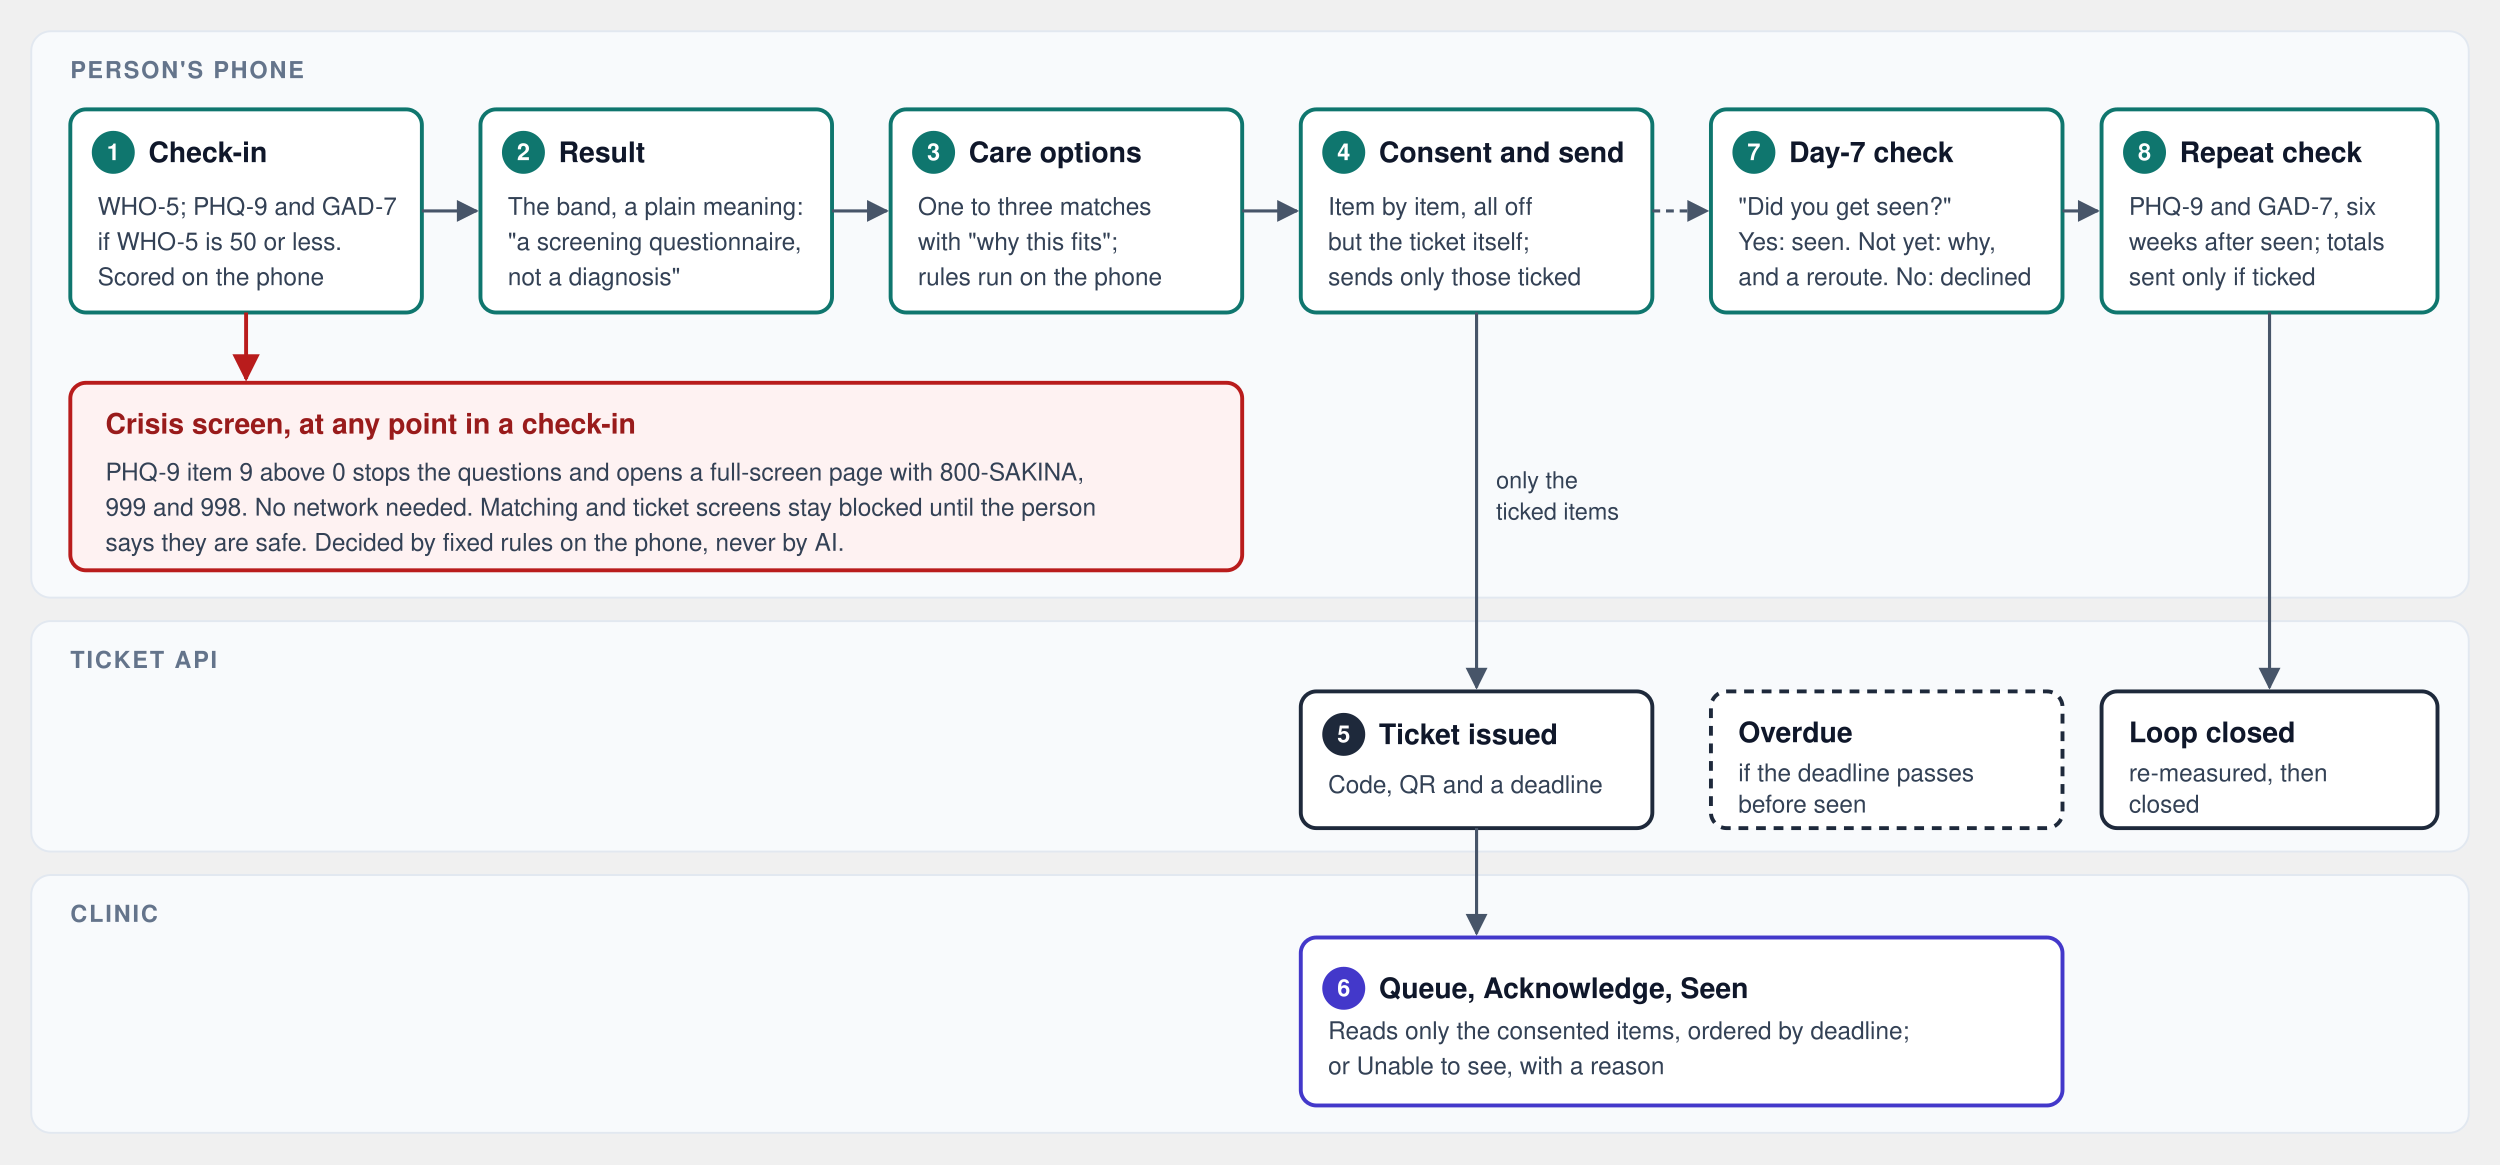
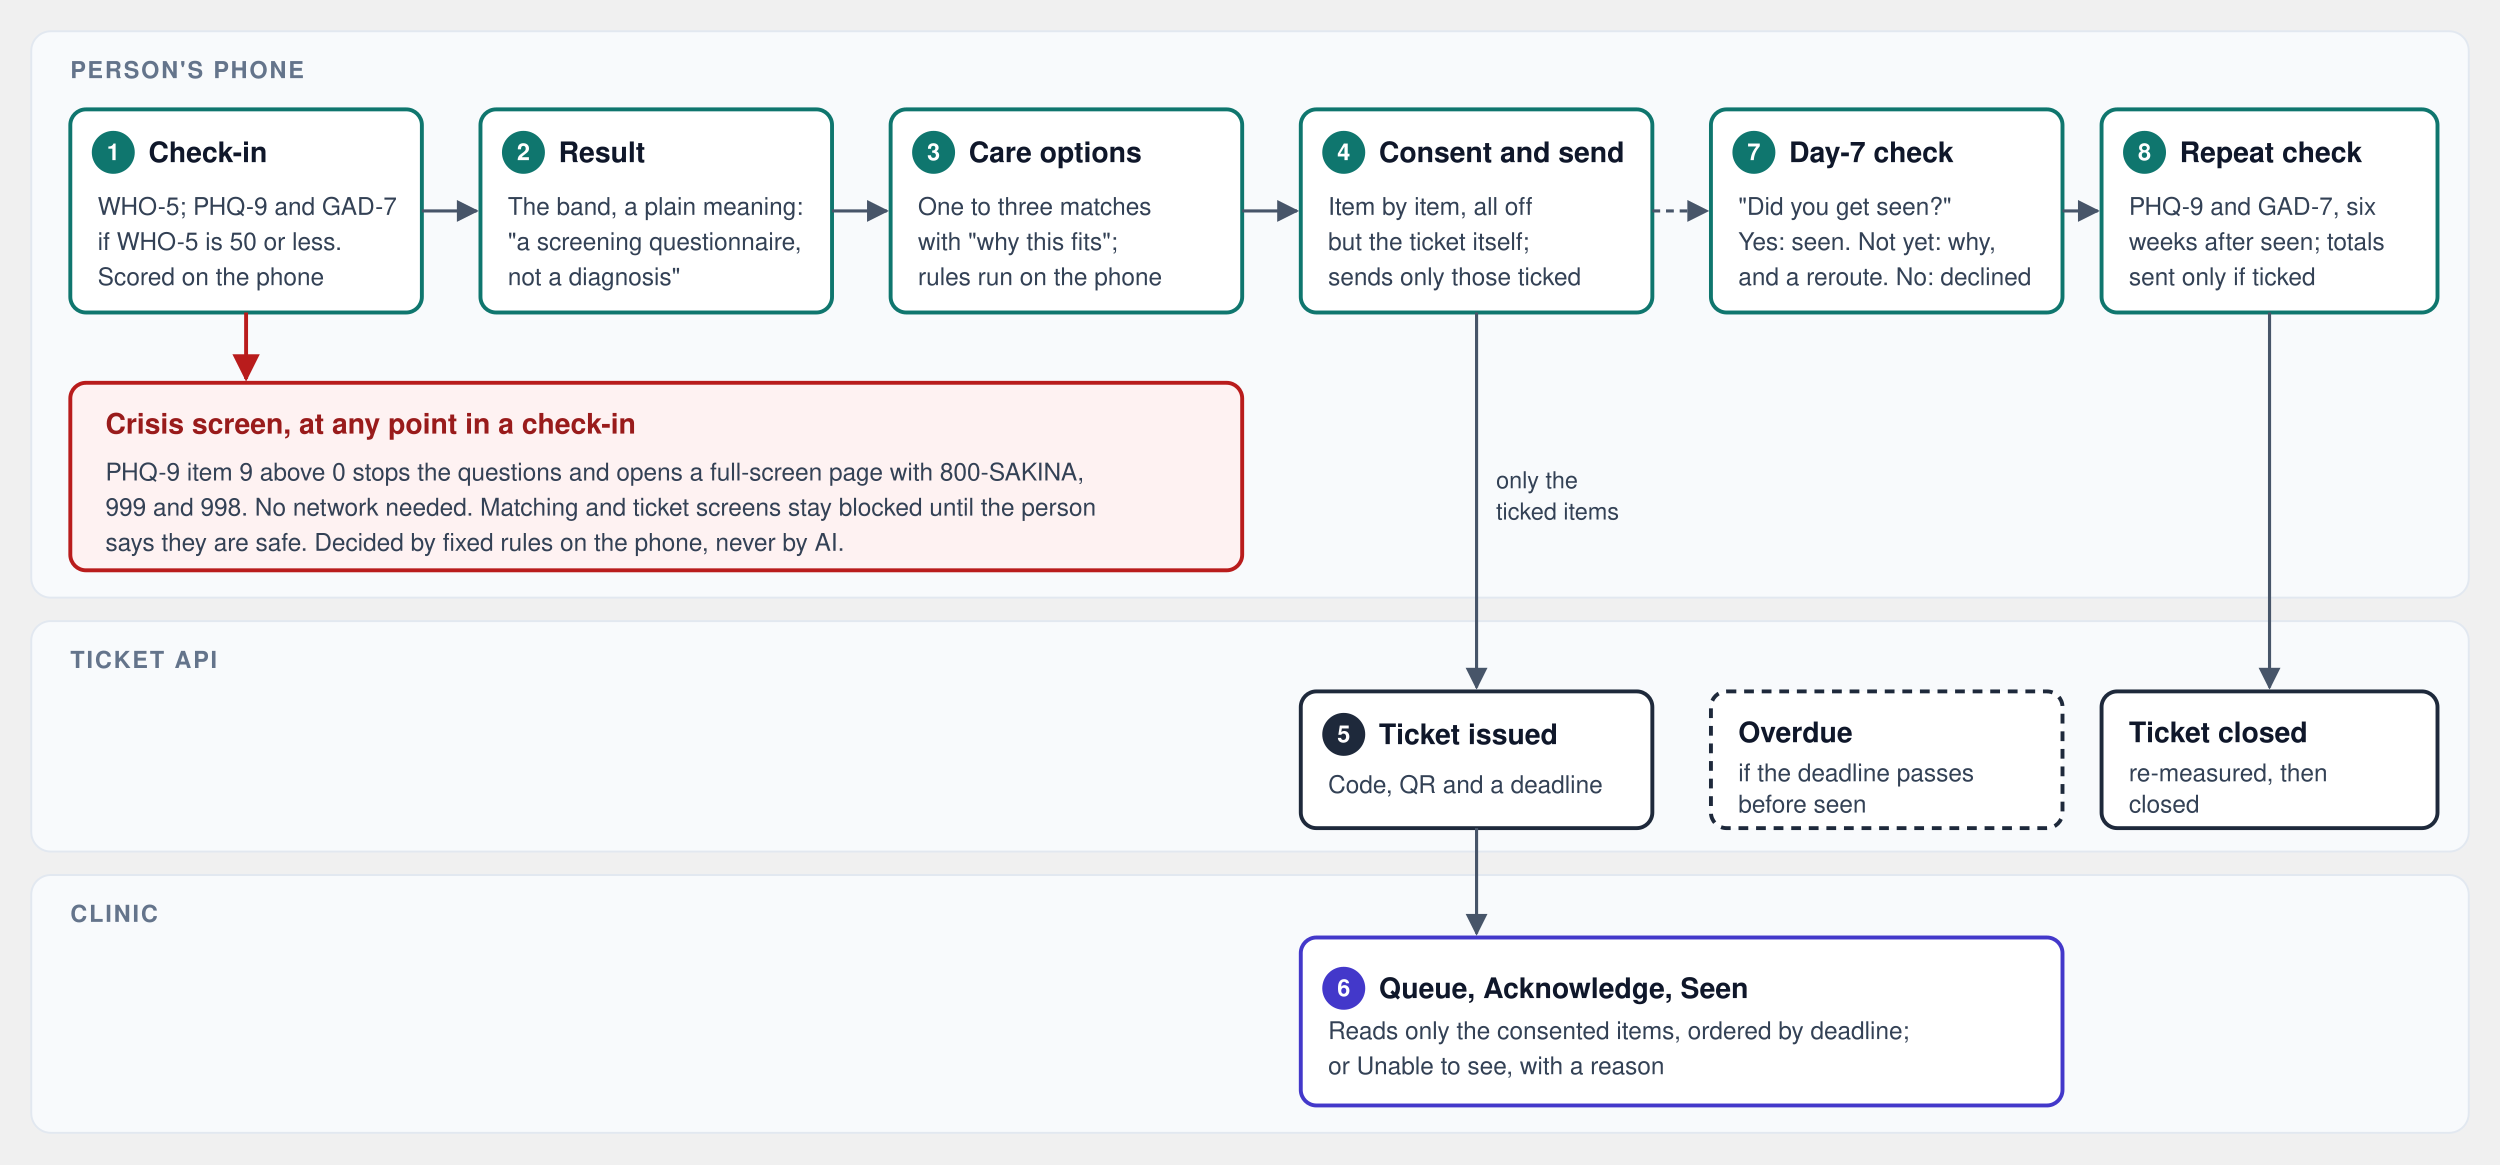
<svg xmlns="http://www.w3.org/2000/svg" width="1280" height="596" viewBox="0 0 1280 596" font-family="-apple-system, BlinkMacSystemFont, 'Segoe UI', Helvetica, Arial, sans-serif">
  <defs>
    <marker id="arrow" viewBox="0 0 10 10" refX="9" refY="5" markerWidth="7" markerHeight="7" orient="auto-start-reverse">
      <path d="M0,0 L10,5 L0,10 z" fill="#475569" />
    </marker>
    <marker id="arrow-crisis" viewBox="0 0 10 10" refX="9" refY="5" markerWidth="7" markerHeight="7" orient="auto-start-reverse">
      <path d="M0,0 L10,5 L0,10 z" fill="#b91c1c" />
    </marker>
    <style>
      .lane { fill: #f8fafc; stroke: #e2e8f0; }
      .lane-label { font-size: 12px; font-weight: 700; letter-spacing: 0.08em; fill: #64748b; }
      .step { fill: #ffffff; stroke-width: 2; }
      .num { font-size: 12px; font-weight: 700; fill: #ffffff; }
      .title { font-size: 14.5px; font-weight: 700; fill: #0f172a; }
      .line { font-size: 12.5px; fill: #334155; }
      .edge { stroke: #475569; stroke-width: 1.6; fill: none; }
      .lbl { font-size: 12px; fill: #334155; }
    </style>
  </defs>
  <rect class="lane" x="16" y="16" width="1248" height="290" rx="10" />
  <text class="lane-label" x="36" y="40">PERSON'S PHONE</text>
  <rect class="lane" x="16" y="318" width="1248" height="118" rx="10" />
  <text class="lane-label" x="36" y="342">TICKET API</text>
  <rect class="lane" x="16" y="448" width="1248" height="132" rx="10" />
  <text class="lane-label" x="36" y="472">CLINIC</text>
  <rect class="step" x="36" y="56" width="180" height="104" rx="8" stroke="#0f766e" />
  <circle cx="58" cy="78" r="11" fill="#0f766e" />
  <text class="num" x="58" y="82" text-anchor="middle">1</text>
  <text class="title" x="76" y="83">Check-in</text>
  <text class="line" x="50" y="110">WHO-5; PHQ-9 and GAD-7</text>
  <text class="line" x="50" y="128">if WHO-5 is 50 or less.</text>
  <text class="line" x="50" y="146">Scored on the phone</text>
  <rect class="step" x="246" y="56" width="180" height="104" rx="8" stroke="#0f766e" />
  <circle cx="268" cy="78" r="11" fill="#0f766e" />
  <text class="num" x="268" y="82" text-anchor="middle">2</text>
  <text class="title" x="286" y="83">Result</text>
  <text class="line" x="260" y="110">The band, a plain meaning:</text>
  <text class="line" x="260" y="128">"a screening questionnaire,</text>
  <text class="line" x="260" y="146">not a diagnosis"</text>
  <rect class="step" x="456" y="56" width="180" height="104" rx="8" stroke="#0f766e" />
  <circle cx="478" cy="78" r="11" fill="#0f766e" />
  <text class="num" x="478" y="82" text-anchor="middle">3</text>
  <text class="title" x="496" y="83">Care options</text>
  <text class="line" x="470" y="110">One to three matches</text>
  <text class="line" x="470" y="128">with "why this fits";</text>
  <text class="line" x="470" y="146">rules run on the phone</text>
  <rect class="step" x="666" y="56" width="180" height="104" rx="8" stroke="#0f766e" />
  <circle cx="688" cy="78" r="11" fill="#0f766e" />
  <text class="num" x="688" y="82" text-anchor="middle">4</text>
  <text class="title" x="706" y="83">Consent and send</text>
  <text class="line" x="680" y="110">Item by item, all off</text>
  <text class="line" x="680" y="128">but the ticket itself;</text>
  <text class="line" x="680" y="146">sends only those ticked</text>
  <rect class="step" x="876" y="56" width="180" height="104" rx="8" stroke="#0f766e" />
  <circle cx="898" cy="78" r="11" fill="#0f766e" />
  <text class="num" x="898" y="82" text-anchor="middle">7</text>
  <text class="title" x="916" y="83">Day-7 check</text>
  <text class="line" x="890" y="110">"Did you get seen?"</text>
  <text class="line" x="890" y="128">Yes: seen. Not yet: why,</text>
  <text class="line" x="890" y="146">and a reroute. No: declined</text>
  <rect class="step" x="1076" y="56" width="172" height="104" rx="8" stroke="#0f766e" />
  <circle cx="1098" cy="78" r="11" fill="#0f766e" />
  <text class="num" x="1098" y="82" text-anchor="middle">8</text>
  <text class="title" x="1116" y="83">Repeat check</text>
  <text class="line" x="1090" y="110">PHQ-9 and GAD-7, six</text>
  <text class="line" x="1090" y="128">weeks after seen; totals</text>
  <text class="line" x="1090" y="146">sent only if ticked</text>
  <rect x="36" y="196" width="600" height="96" rx="8" fill="#fef2f2" stroke="#b91c1c" stroke-width="2" />
  <text class="title" x="54" y="222" style="fill:#991b1b">Crisis screen, at any point in a check-in</text>
  <text class="line" x="54" y="246">PHQ-9 item 9 above 0 stops the questions and opens a full-screen page with 800-SAKINA,</text>
  <text class="line" x="54" y="264">999 and 998. No network needed. Matching and ticket screens stay blocked until the person</text>
  <text class="line" x="54" y="282">says they are safe. Decided by fixed rules on the phone, never by AI.</text>
  <rect class="step" x="666" y="354" width="180" height="70" rx="8" stroke="#1e293b" />
  <circle cx="688" cy="376" r="11" fill="#1e293b" />
  <text class="num" x="688" y="380" text-anchor="middle">5</text>
  <text class="title" x="706" y="381">Ticket issued</text>
  <text class="line" x="680" y="406">Code, QR and a deadline</text>
  <rect class="step" x="876" y="354" width="180" height="70" rx="8" stroke="#1e293b" stroke-dasharray="5 4" />
  <text class="title" x="890" y="380">Overdue</text>
  <text class="line" x="890" y="400">if the deadline passes</text>
  <text class="line" x="890" y="416">before seen</text>
  <rect class="step" x="1076" y="354" width="172" height="70" rx="8" stroke="#1e293b" />
-   <text class="title" x="1090" y="380">Loop closed</text>
+   <text class="title" x="1090" y="380">Ticket closed</text>
  <text class="line" x="1090" y="400">re-measured, then</text>
  <text class="line" x="1090" y="416">closed</text>
  <rect class="step" x="666" y="480" width="390" height="86" rx="8" stroke="#4338ca" />
  <circle cx="688" cy="506" r="11" fill="#4338ca" />
  <text class="num" x="688" y="510" text-anchor="middle">6</text>
  <text class="title" x="706" y="511">Queue, Acknowledge, Seen</text>
  <text class="line" x="680" y="532">Reads only the consented items, ordered by deadline;</text>
  <text class="line" x="680" y="550">or Unable to see, with a reason</text>
  <line class="edge" x1="216" y1="108" x2="244" y2="108" marker-end="url(#arrow)" />
  <line class="edge" x1="426" y1="108" x2="454" y2="108" marker-end="url(#arrow)" />
  <line class="edge" x1="636" y1="108" x2="664" y2="108" marker-end="url(#arrow)" />
  <line class="edge" x1="756" y1="160" x2="756" y2="352" marker-end="url(#arrow)" />
  <text class="lbl" x="766" y="250">only the</text>
  <text class="lbl" x="766" y="266">ticked items</text>
  <line class="edge" x1="756" y1="424" x2="756" y2="478" marker-end="url(#arrow)" />
  <line class="edge" x1="846" y1="108" x2="874" y2="108" stroke-dasharray="4 3" marker-end="url(#arrow)" />
  <line class="edge" x1="1056" y1="108" x2="1074" y2="108" marker-end="url(#arrow)" />
  <line class="edge" x1="1162" y1="160" x2="1162" y2="352" marker-end="url(#arrow)" />
  <line x1="126" y1="160" x2="126" y2="194" stroke="#b91c1c" stroke-width="2" marker-end="url(#arrow-crisis)" />
</svg>
